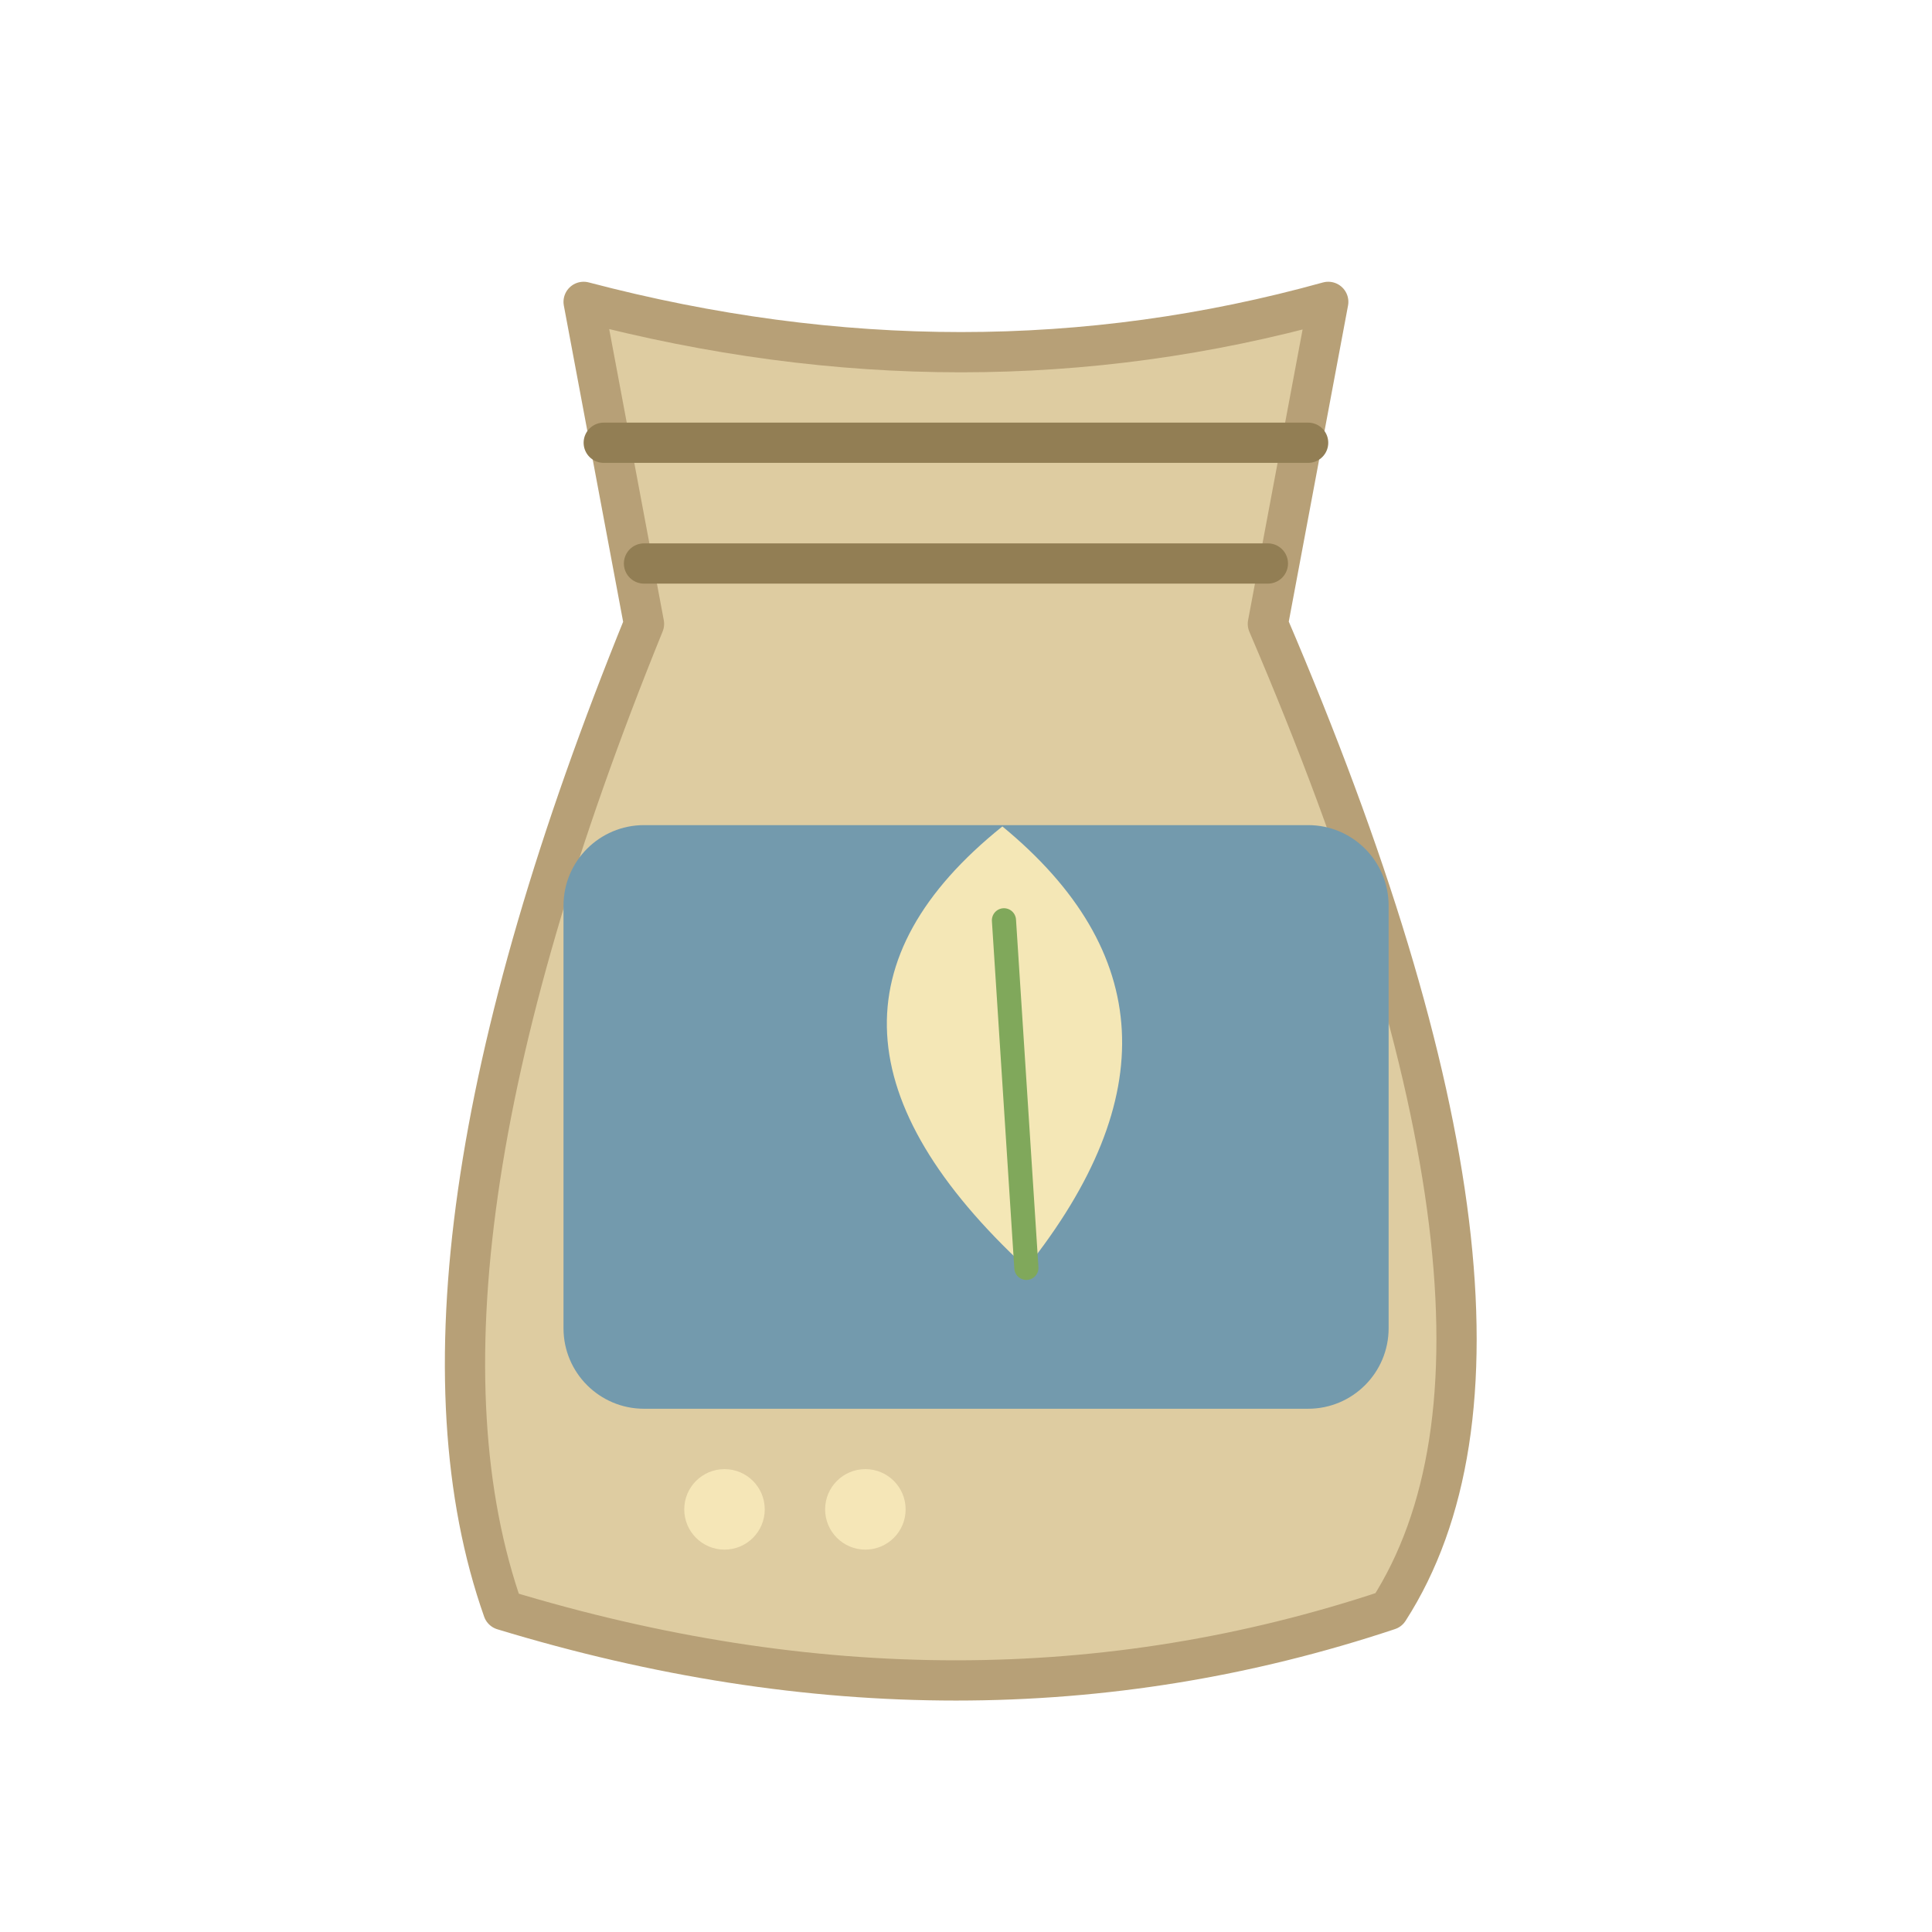
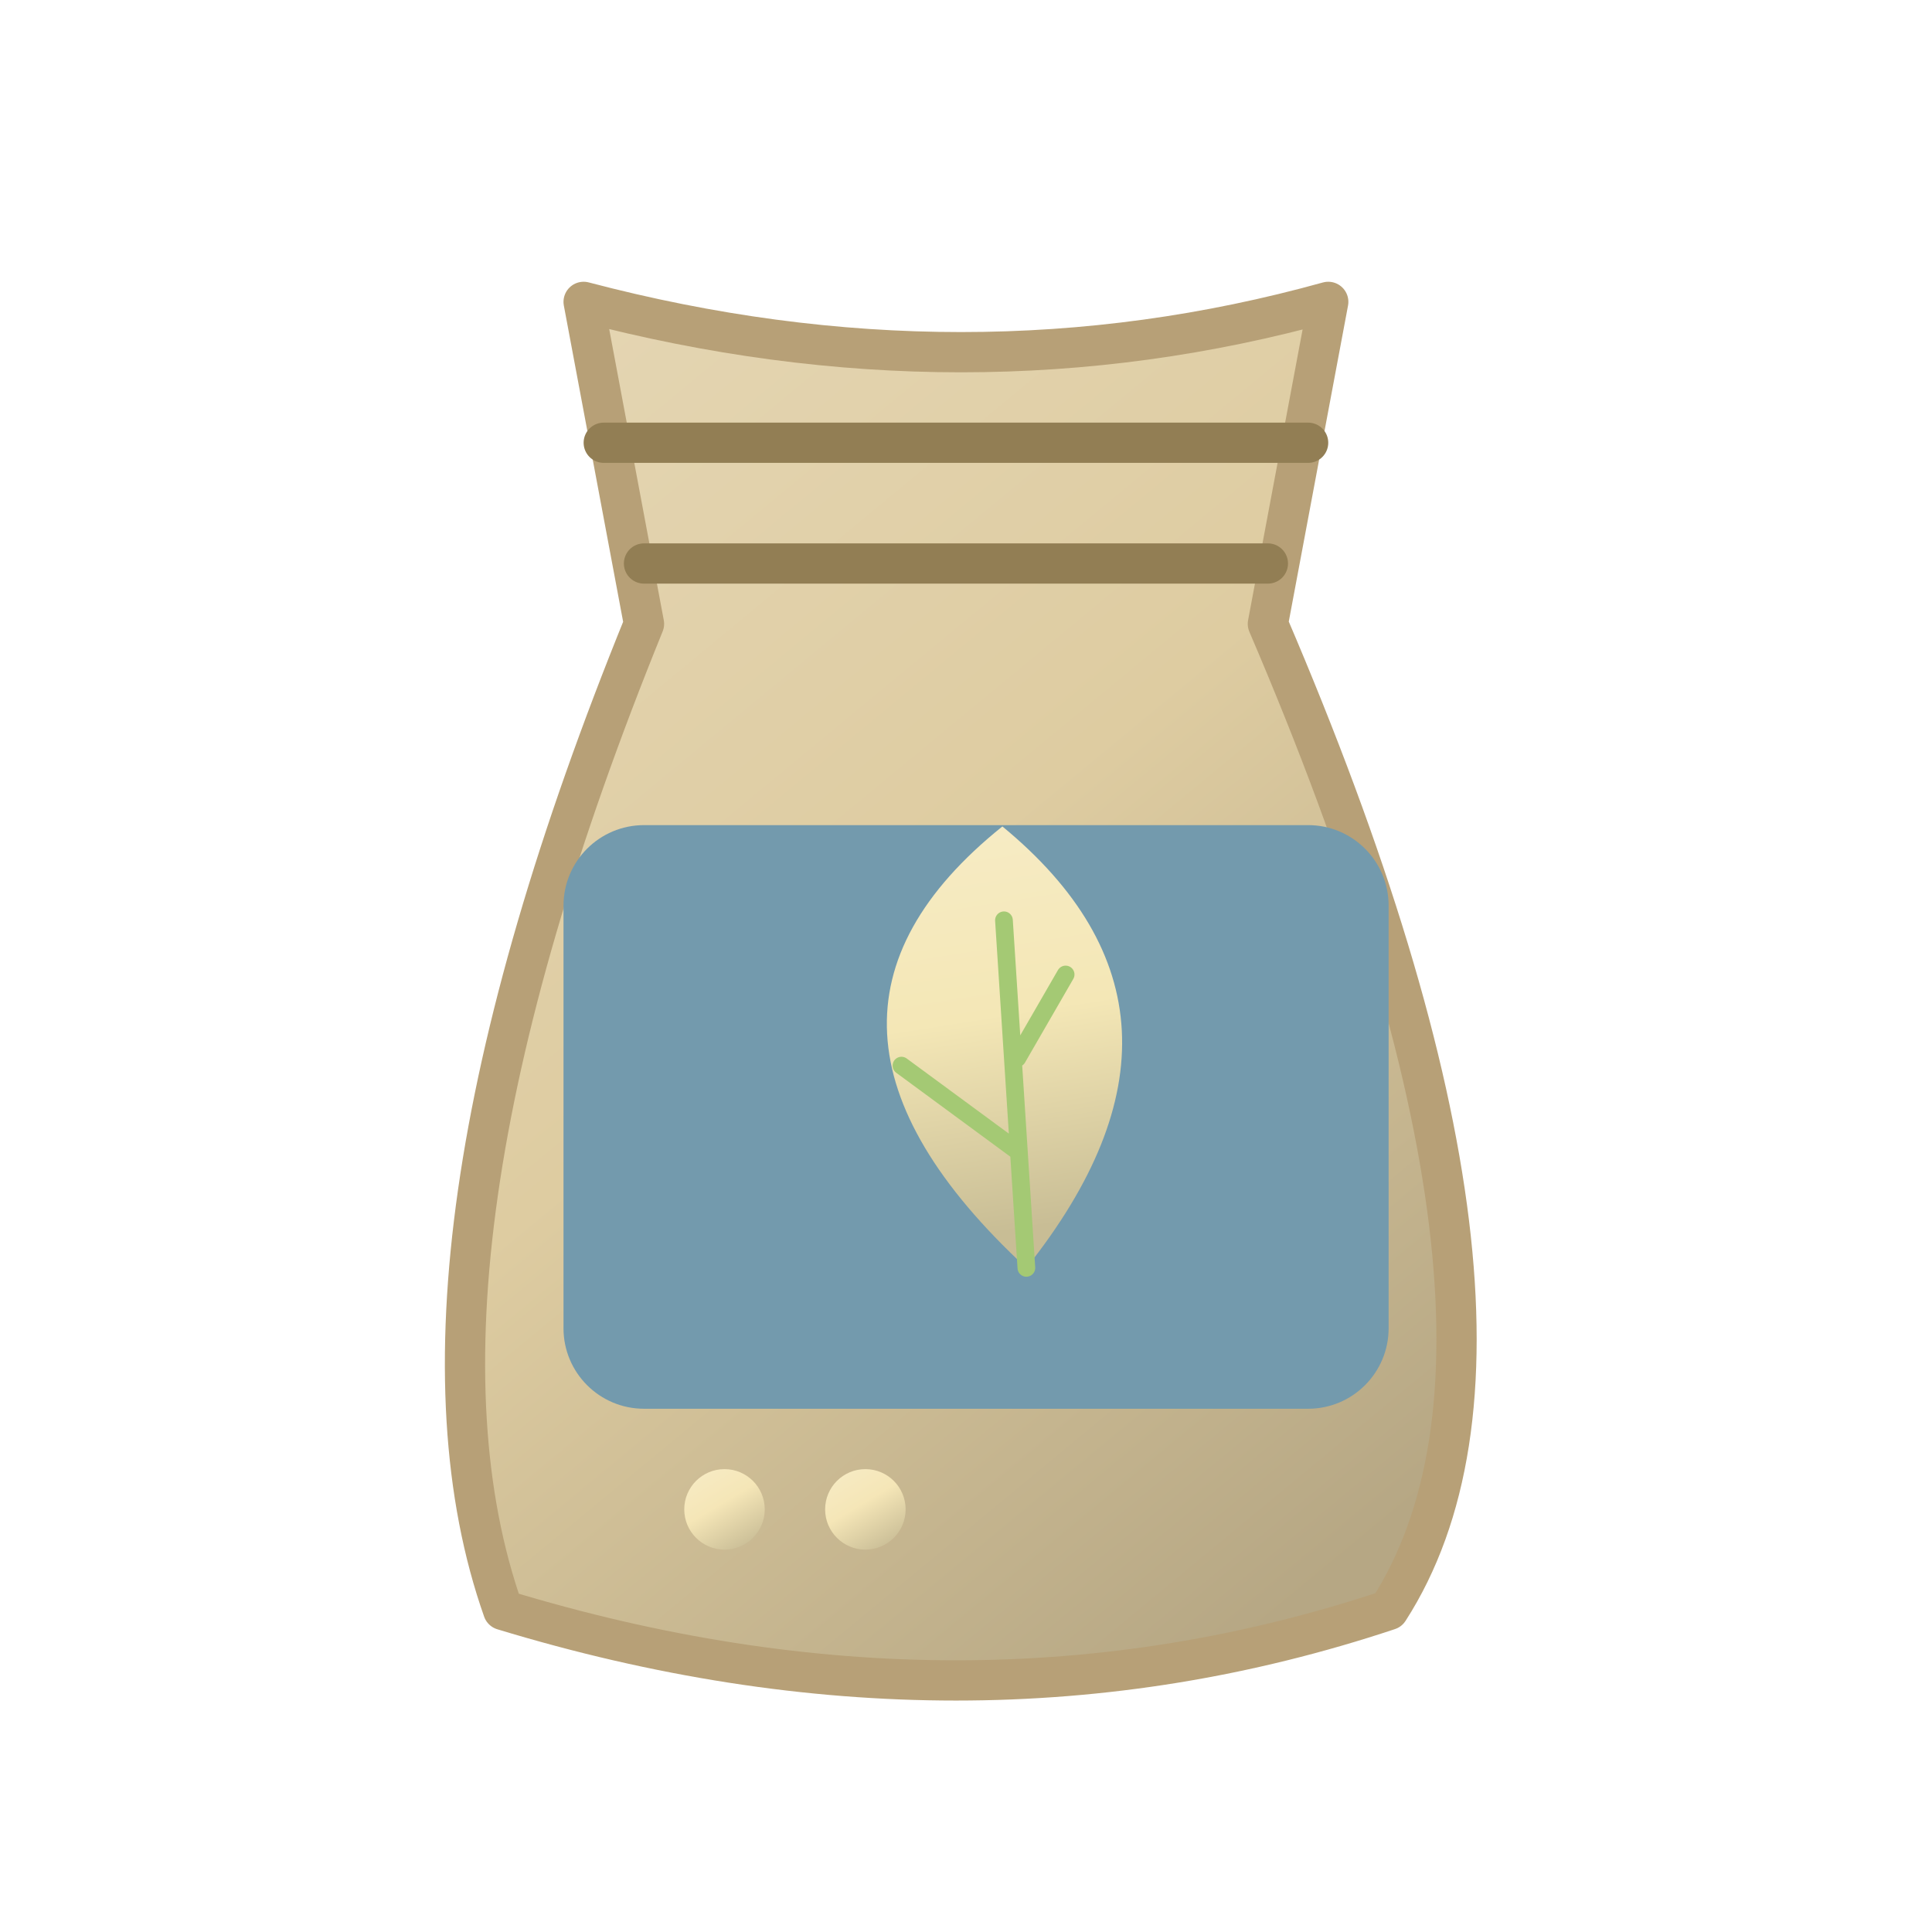
<svg xmlns="http://www.w3.org/2000/svg" width="96" height="96" viewBox="0 0 96 96">
-   <g transform="translate(0 0) rotate(0) scale(1)">
-     <path d="M29 15 Q48 20 66 15 L63 31 Q78 66 69 80 Q48 87 25 80 Q19 63 32 31Z" fill="#decca1" stroke="#b7a077" stroke-width="2" stroke-linecap="round" stroke-linejoin="round" />
-     <rect x="28" y="41" width="41" height="29" rx="4" fill="#739aad" />
-     <path d="M30 22 L65 22 M32 28 L63 28" fill="none" stroke="#927e54" stroke-width="2" stroke-linecap="round" stroke-linejoin="round" />
-     <g transform="translate(51 63) rotate(30) scale(0.8)">
-       <path d="M0 0 Q-22 -5 -15 -23 Q3 -20 0 0" fill="#f4e7b6" />
-       <path d="M0 0 L-12 -18" fill="none" stroke="#80a85b" stroke-width="1.5" stroke-linecap="round" stroke-linejoin="round" />
+   <defs>
+     <linearGradient id="paintdecca1" x1="15%" y1="0%" x2="75%" y2="100%">
+       <stop stop-color="#e4d5b2" />
+       <stop offset=".45" stop-color="#decca1" />
+       <stop offset="1" stop-color="#b6a784" />
+     </linearGradient>
+     <linearGradient id="paintf4e7b6" x1="15%" y1="0%" x2="75%" y2="100%">
+       <stop stop-color="#f6ebc3" />
+       <stop offset=".45" stop-color="#f4e7b6" />
+       <stop offset="1" stop-color="#c8bd95" />
+     </linearGradient>
+     <linearGradient id="paintf5e6b7" x1="15%" y1="0%" x2="75%" y2="100%">
+       <stop stop-color="#f7ebc4" />
+       <stop offset=".45" stop-color="#f5e6b7" />
+       <stop offset="1" stop-color="#c9bd96" />
+     </linearGradient>
+     <clipPath id="cell0">
+       <rect x="0" y="0" width="96" height="96" />
+     </clipPath>
+   </defs>
+   <g clip-path="url(#cell0)">
+     <g transform="translate(0 0) rotate(0) scale(1)">
+       <path d="M29 15 Q48 20 66 15 L63 31 Q78 66 69 80 Q48 87 25 80 Q19 63 32 31Z" fill="url(#paintdecca1)" stroke="#b7a077" stroke-width="2" stroke-linecap="round" stroke-linejoin="round" />
+       <rect x="28" y="41" width="41" height="29" rx="4" fill="#739aad" />
+       <path d="M30 22 L65 22 M32 28 L63 28" fill="none" stroke="#927e54" stroke-width="2" stroke-linecap="round" stroke-linejoin="round" />
+       <g transform="translate(51 63) rotate(30) scale(0.8)">
+         <path d="M0 0 Q-22 -5 -15 -23 Q3 -20 0 0" fill="url(#paintf4e7b6)" />
+         <path d="M0 0 L-12 -18 M-4 -6 L-13 -7 M-7 -11 L-7 -17" fill="none" stroke="#a4c974" stroke-width="1.1" stroke-linecap="round" stroke-linejoin="round" />
+       </g>
+       <ellipse cx="36" cy="75" rx="2" ry="2" fill="url(#paintf5e6b7)" />
+       <ellipse cx="43" cy="75" rx="2" ry="2" fill="url(#paintf5e6b7)" />
    </g>
-     <ellipse cx="36" cy="75" rx="2" ry="2" fill="#f5e6b7" />
-     <ellipse cx="43" cy="75" rx="2" ry="2" fill="#f5e6b7" />
  </g>
</svg>
